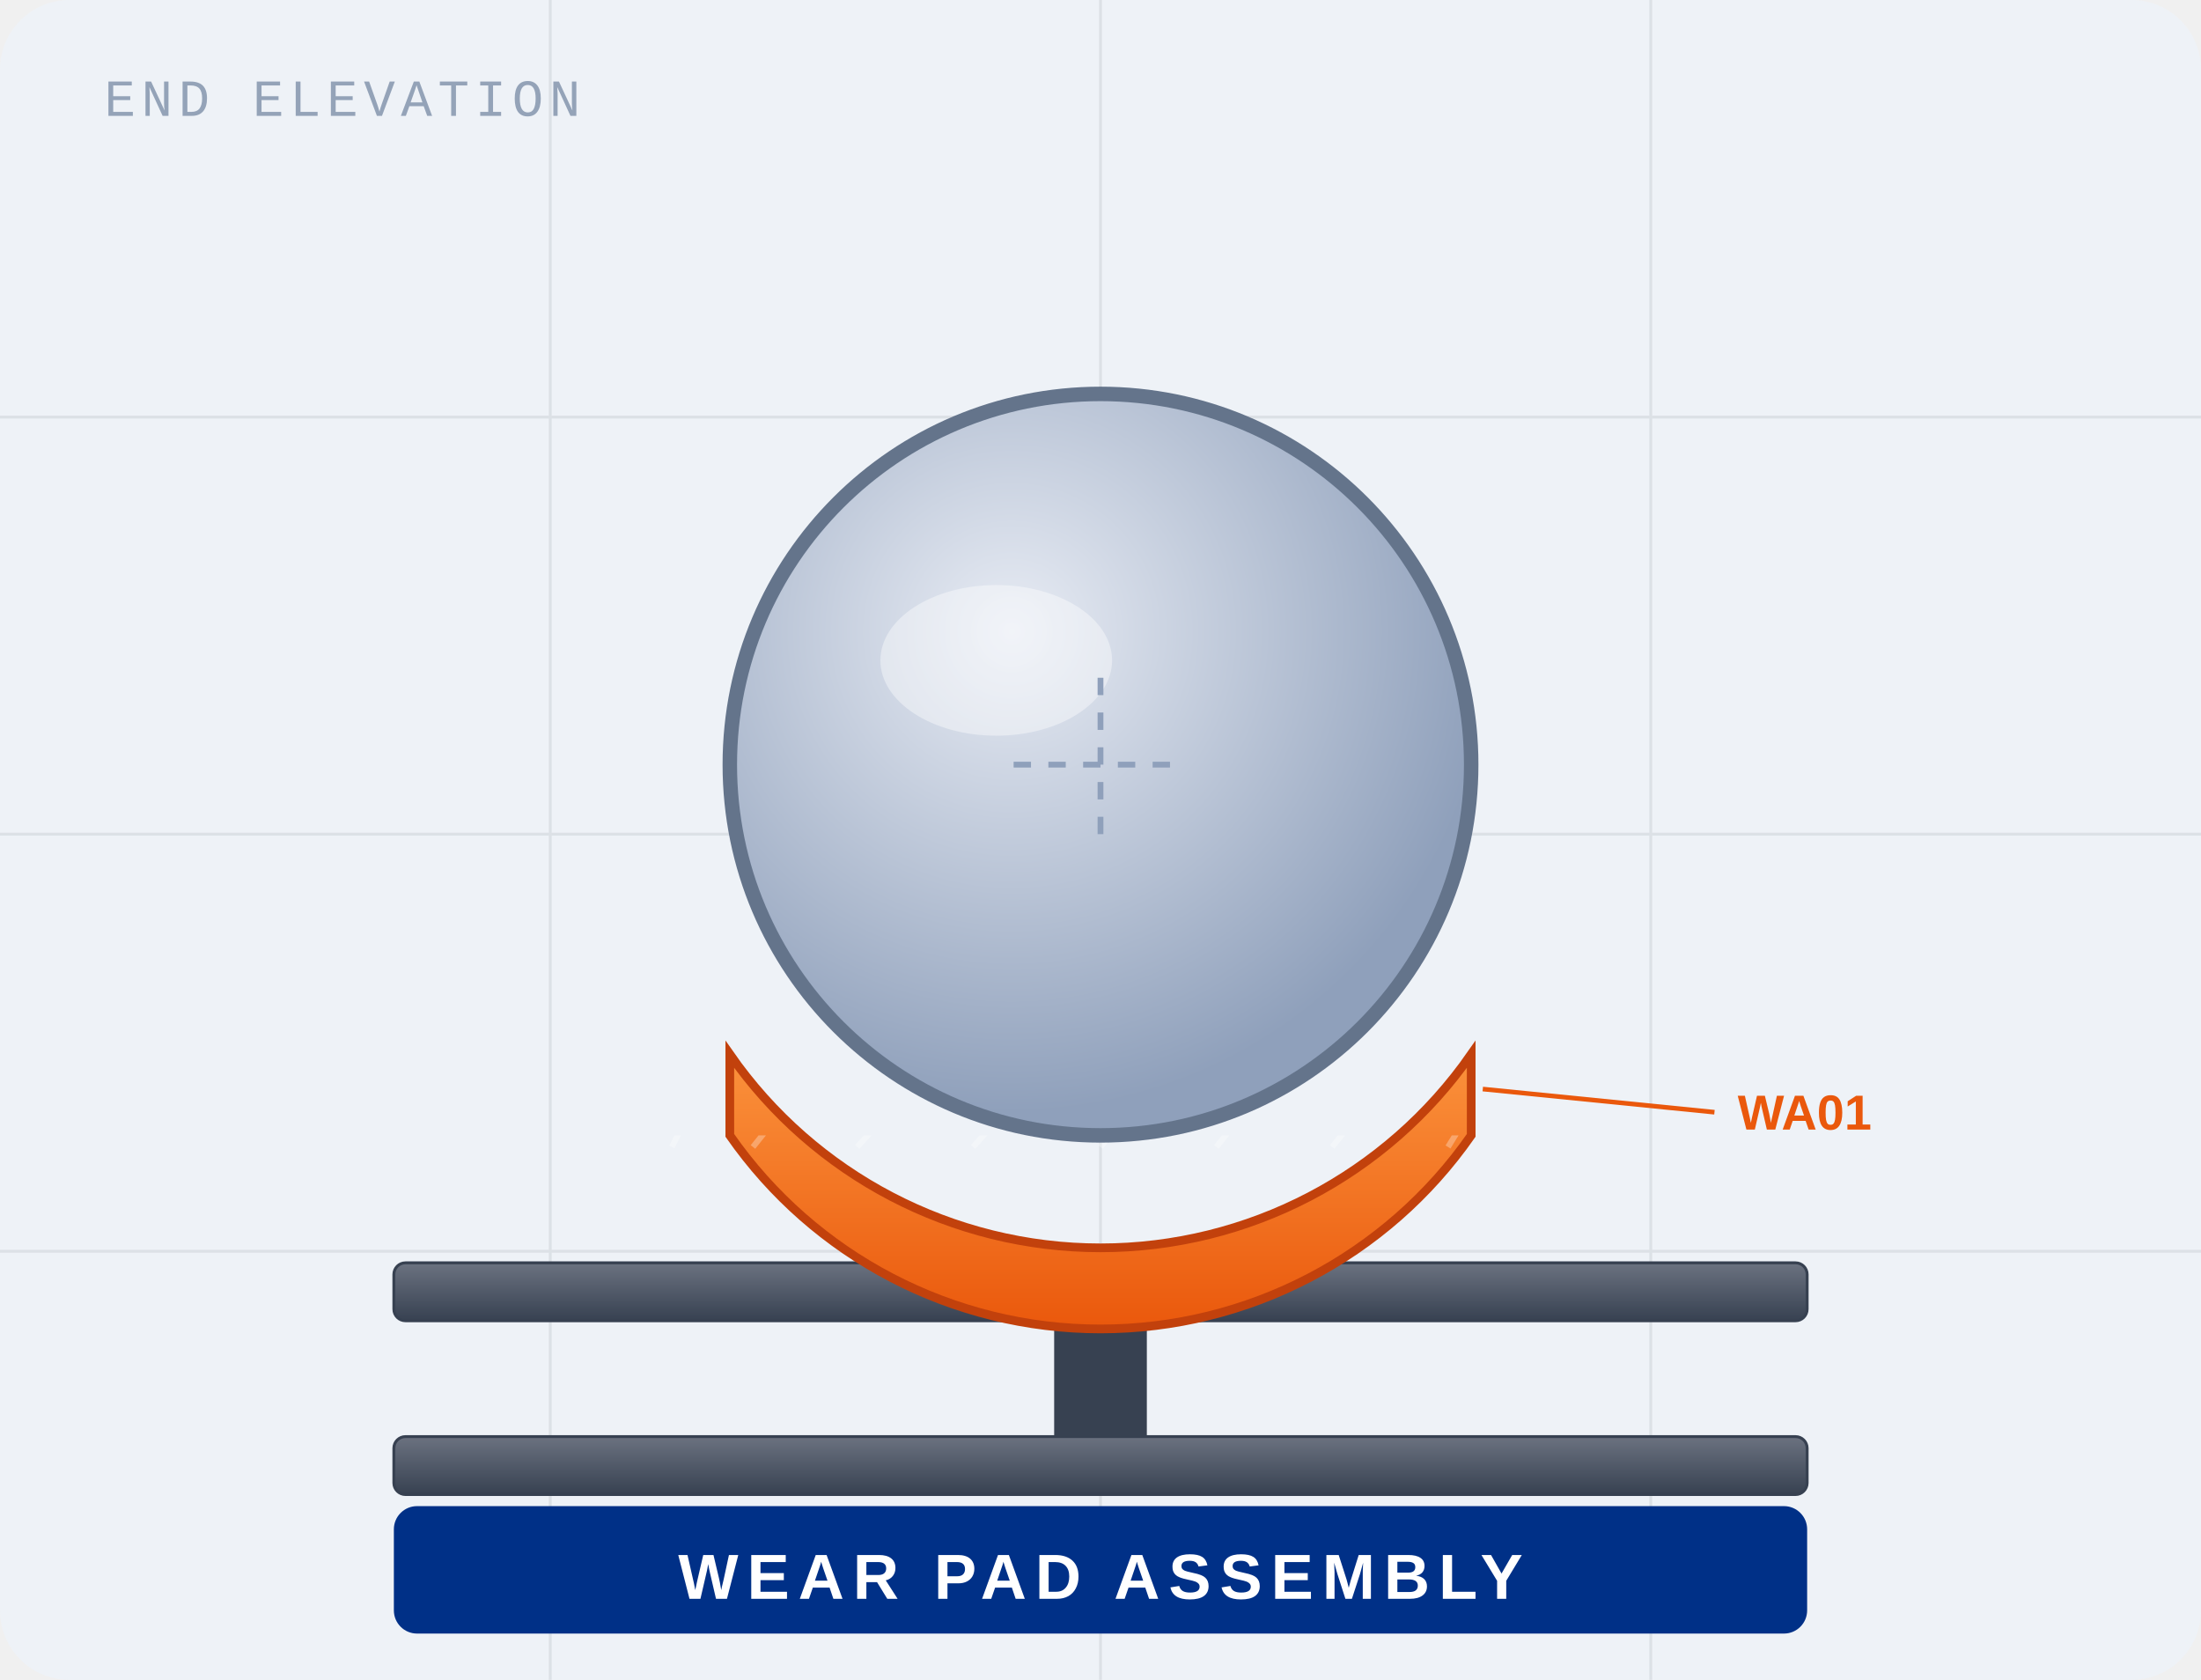
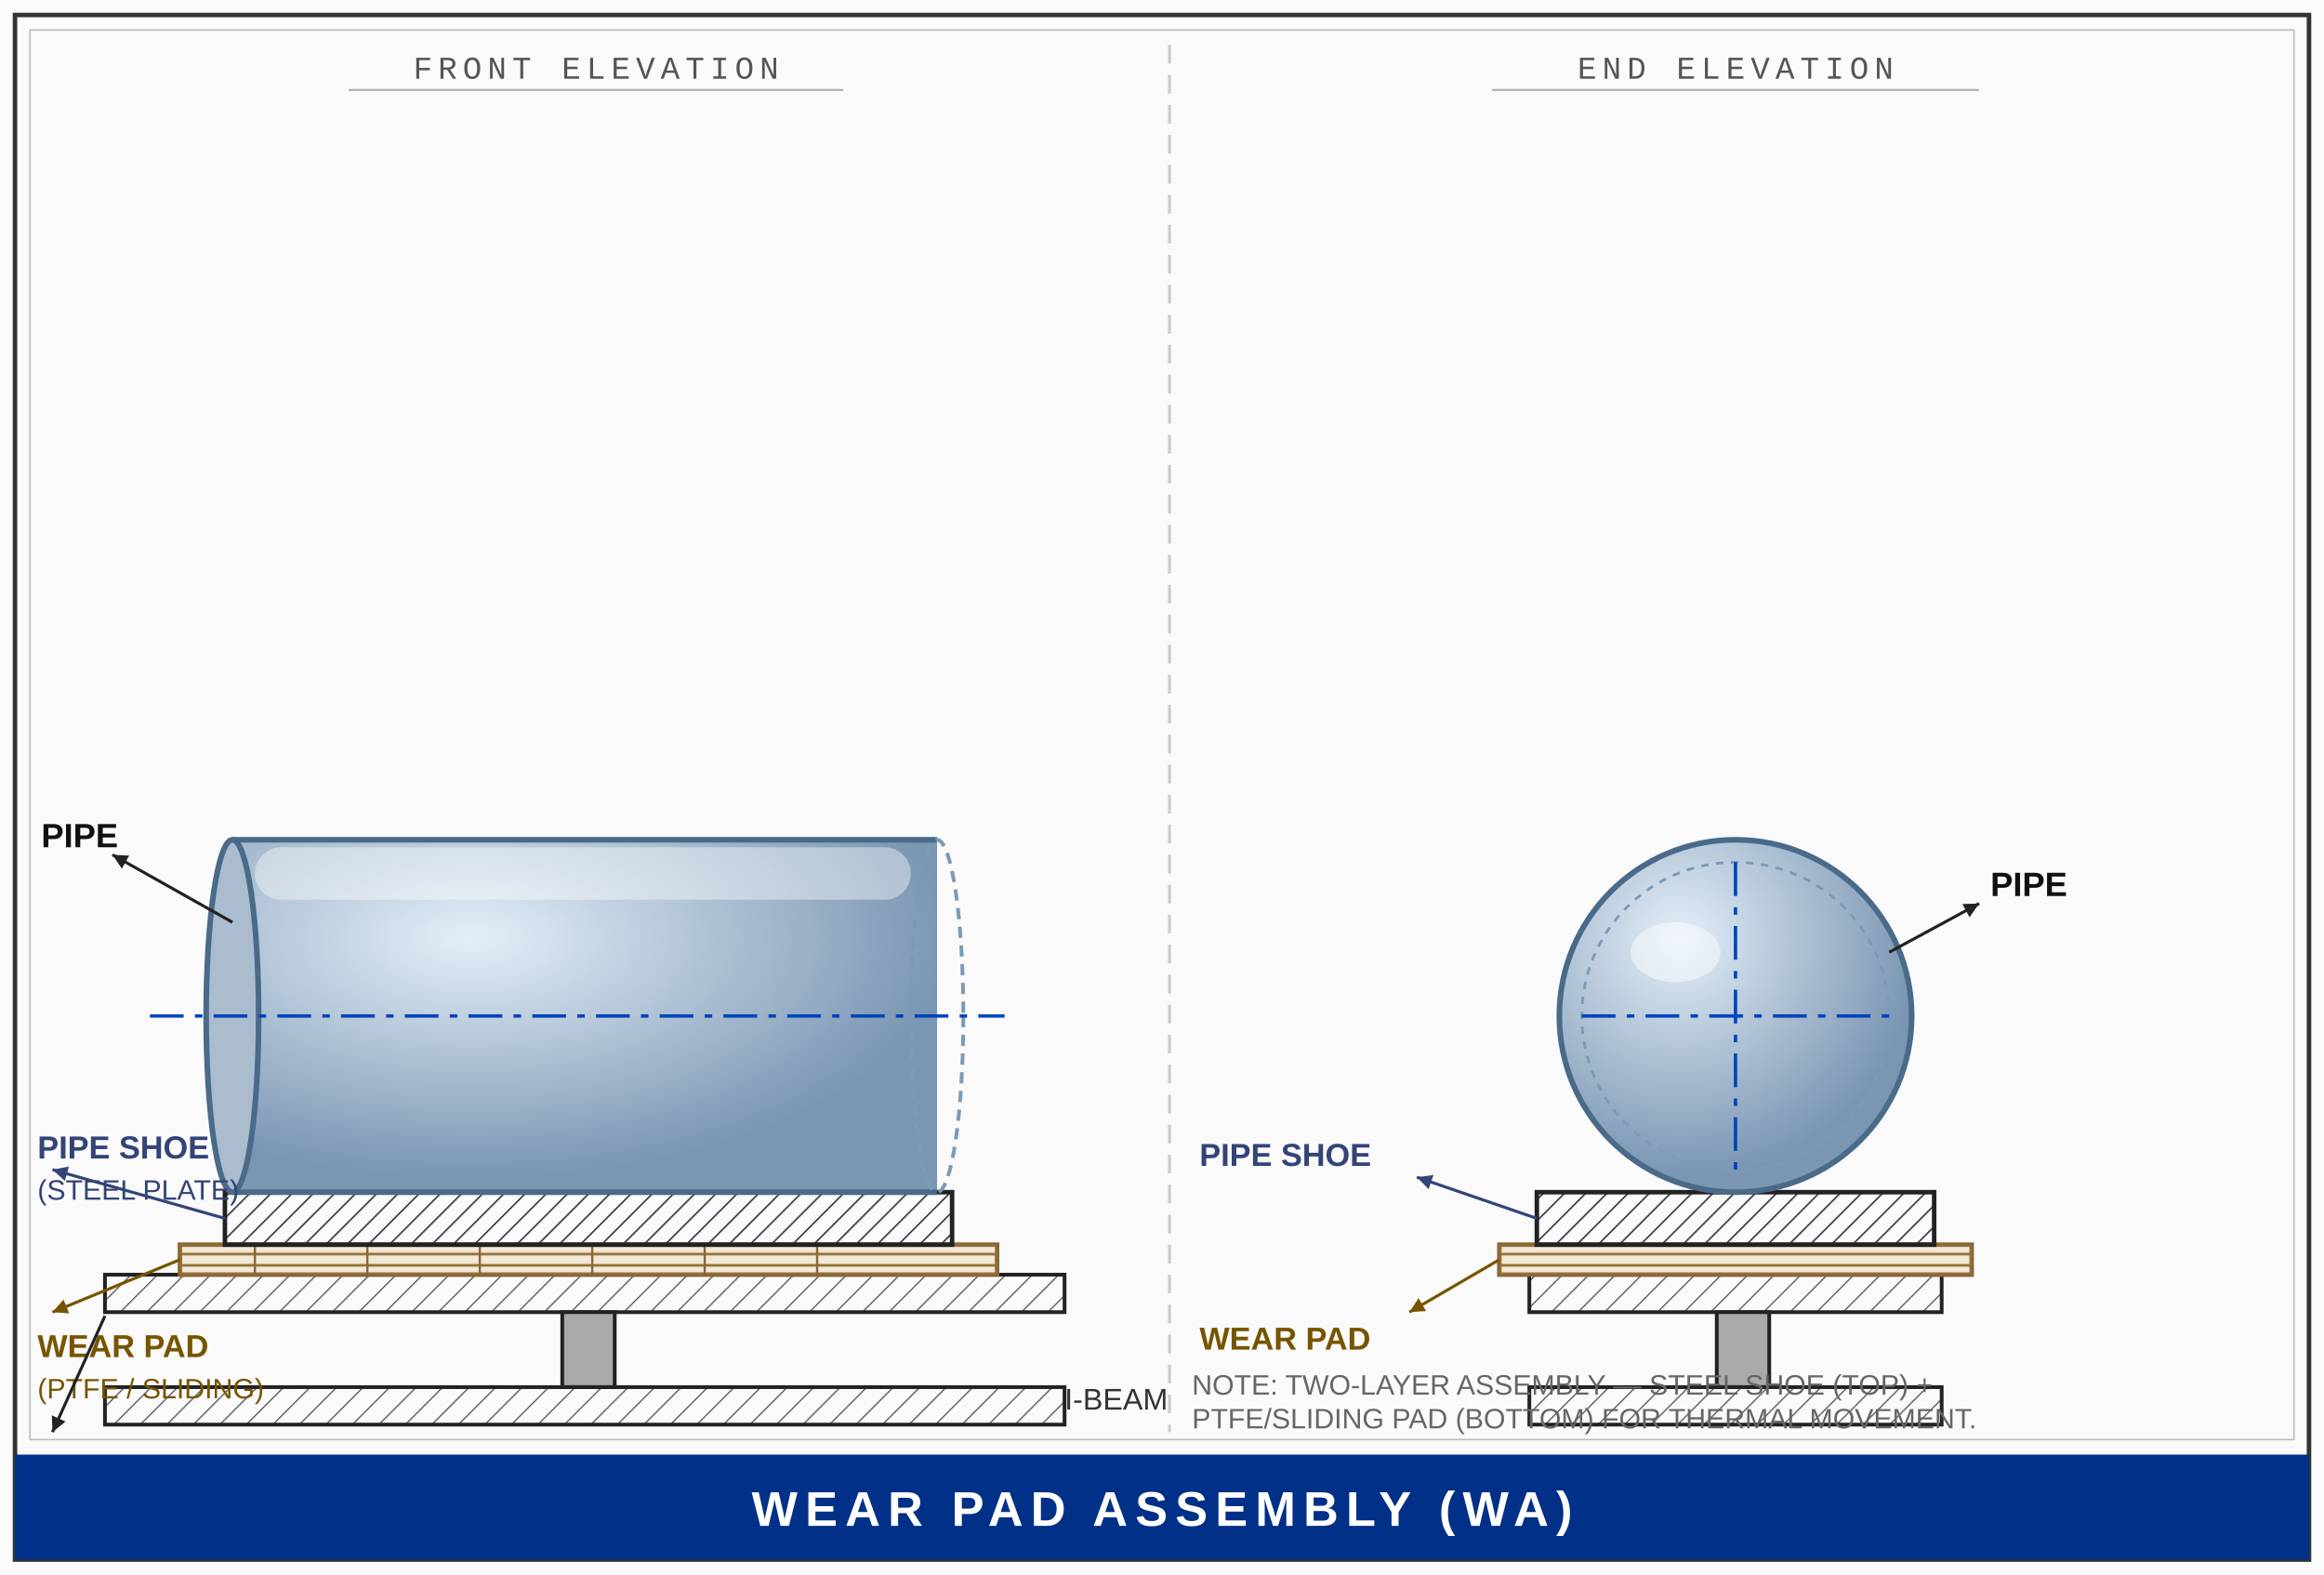
- <svg xmlns="http://www.w3.org/2000/svg" viewBox="0 0 380 290">
+ <svg xmlns="http://www.w3.org/2000/svg" viewBox="0 0 620 420">
  <defs>
-     <radialGradient id="pg" cx="38%" cy="32%" r="65%">
-       <stop offset="0%" stop-color="#E8ECF4" />
-       <stop offset="100%" stop-color="#8FA0BB" />
+     <pattern id="h" patternUnits="userSpaceOnUse" width="5" height="5" patternTransform="rotate(45)">
+       <line x1="0" y1="0" x2="0" y2="5" stroke="#555" stroke-width="0.65" />
+     </pattern>
+     <pattern id="sh" patternUnits="userSpaceOnUse" width="4" height="4" patternTransform="rotate(45)">
+       <line x1="0" y1="0" x2="0" y2="4" stroke="#334" stroke-width="0.8" />
+     </pattern>
+     <pattern id="wp" patternUnits="userSpaceOnUse" width="5" height="3">
+       <line x1="0" y1="1.5" x2="5" y2="1.5" stroke="#886633" stroke-width="0.7" />
+     </pattern>
+     <radialGradient id="pg" cx="34%" cy="28%" r="68%">
+       <stop offset="0%" stop-color="#E4EEF8" />
+       <stop offset="100%" stop-color="#7A96B2" />
    </radialGradient>
-     <linearGradient id="sg" x1="0" y1="0" x2="0" y2="1">
-       <stop offset="0%" stop-color="#6B7280" />
-       <stop offset="100%" stop-color="#374151" />
-     </linearGradient>
-     <linearGradient id="wp" x1="0" y1="0" x2="0" y2="1">
-       <stop offset="0%" stop-color="#FB923C" />
-       <stop offset="100%" stop-color="#EA580C" />
-     </linearGradient>
-     <clipPath id="padClip">
-       <rect x="0" y="196" width="380" height="60" />
-     </clipPath>
+     <marker id="a" markerWidth="5" markerHeight="5" refX="5" refY="2.5" orient="auto">
+       <polygon points="0,0 0,5 5,2.5" fill="#222" />
+     </marker>
+     <marker id="ba" markerWidth="5" markerHeight="5" refX="5" refY="2.5" orient="auto">
+       <polygon points="0,0 0,5 5,2.5" fill="#775500" />
+     </marker>
+     <marker id="sa" markerWidth="5" markerHeight="5" refX="5" refY="2.5" orient="auto">
+       <polygon points="0,0 0,5 5,2.5" fill="#334477" />
+     </marker>
  </defs>
-   <rect width="380" height="290" fill="#EEF2F7" rx="12" />
-   <g stroke="#D1D5DB" stroke-width="0.5" opacity="0.6">
-     <line x1="0" y1="72" x2="380" y2="72" />
-     <line x1="0" y1="144" x2="380" y2="144" />
-     <line x1="0" y1="216" x2="380" y2="216" />
-     <line x1="95" y1="0" x2="95" y2="290" />
-     <line x1="190" y1="0" x2="190" y2="290" />
-     <line x1="285" y1="0" x2="285" y2="290" />
-   </g>
-   <text x="18" y="20" font-family="'Courier New',monospace" font-size="9" fill="#94A3B8" letter-spacing="1">END ELEVATION</text>
-   <rect x="68" y="218" width="244" height="10" rx="2" fill="url(#sg)" stroke="#374151" stroke-width="0.5" />
-   <rect x="182" y="228" width="16" height="20" fill="#374151" />
-   <rect x="68" y="248" width="244" height="10" rx="2" fill="url(#sg)" stroke="#374151" stroke-width="0.5" />
-   <path d="M 126,182 A 78 78 0 0 0 254,182 L 254,196 A 78 78 0 0 1 126,196 Z" fill="url(#wp)" stroke="#C2410C" stroke-width="1.5" />
-   <g stroke="rgba(255,255,255,0.3)" stroke-width="1" clip-path="url(#padClip)">
-     <line x1="126" y1="178" x2="116" y2="198" />
-     <line x1="146" y1="178" x2="130" y2="198" />
-     <line x1="166" y1="178" x2="148" y2="198" />
-     <line x1="186" y1="178" x2="168" y2="198" />
-     <line x1="206" y1="178" x2="190" y2="198" />
-     <line x1="226" y1="178" x2="210" y2="198" />
-     <line x1="246" y1="178" x2="230" y2="198" />
-     <line x1="258" y1="185" x2="250" y2="198" />
-   </g>
-   <circle cx="190" cy="132" r="64" fill="url(#pg)" stroke="#64748B" stroke-width="2.5" />
-   <ellipse cx="172" cy="114" rx="20" ry="13" fill="rgba(255,255,255,0.4)" />
-   <line x1="190" y1="117" x2="190" y2="147" stroke="#8FA0BB" stroke-width="1" stroke-dasharray="3,3" />
-   <line x1="175" y1="132" x2="205" y2="132" stroke="#8FA0BB" stroke-width="1" stroke-dasharray="3,3" />
-   <text x="300" y="195" font-family="'Arial',sans-serif" font-size="8.5" fill="#EA580C" font-weight="700">WA01</text>
-   <line x1="256" y1="188" x2="296" y2="192" stroke="#EA580C" stroke-width="0.8" />
-   <rect x="68" y="260" width="244" height="22" rx="4" fill="#003087" />
-   <text x="190" y="276" text-anchor="middle" font-family="'Arial',sans-serif" font-size="11" font-weight="700" fill="white" letter-spacing="1.5">WEAR PAD ASSEMBLY</text>
+   <rect width="620" height="420" fill="#FAFAFA" />
+   <rect x="4" y="4" width="612" height="412" fill="none" stroke="#333" stroke-width="1.2" />
+   <rect x="8" y="8" width="604" height="376" fill="none" stroke="#BBB" stroke-width="0.4" />
+   <line x1="312" y1="12" x2="312" y2="382" stroke="#CCC" stroke-width="0.8" stroke-dasharray="5,3" />
+   <text x="159" y="21" text-anchor="middle" font-family="Courier New,monospace" font-size="8.5" fill="#555" letter-spacing="1.5">FRONT ELEVATION</text>
+   <text x="463" y="21" text-anchor="middle" font-family="Courier New,monospace" font-size="8.5" fill="#555" letter-spacing="1.5">END ELEVATION</text>
+   <line x1="93" y1="24" x2="225" y2="24" stroke="#AAA" stroke-width="0.5" />
+   <line x1="398" y1="24" x2="528" y2="24" stroke="#AAA" stroke-width="0.5" />
+   <rect x="28" y="340" width="256" height="10" fill="url(#h)" stroke="#222" stroke-width="1" />
+   <rect x="150" y="350" width="14" height="20" fill="#AAAAAA" stroke="#222" stroke-width="1" />
+   <rect x="28" y="370" width="256" height="10" fill="url(#h)" stroke="#222" stroke-width="1" />
+   <rect x="48" y="332" width="218" height="8" fill="url(#wp)" stroke="#886633" stroke-width="1.2" />
+   <rect x="48" y="332" width="218" height="8" fill="rgba(200,150,60,0.18)" stroke="none" />
+   <line x1="68" y1="332" x2="68" y2="340" stroke="#886633" stroke-width="0.6" />
+   <line x1="98" y1="332" x2="98" y2="340" stroke="#886633" stroke-width="0.6" />
+   <line x1="128" y1="332" x2="128" y2="340" stroke="#886633" stroke-width="0.6" />
+   <line x1="158" y1="332" x2="158" y2="340" stroke="#886633" stroke-width="0.6" />
+   <line x1="188" y1="332" x2="188" y2="340" stroke="#886633" stroke-width="0.6" />
+   <line x1="218" y1="332" x2="218" y2="340" stroke="#886633" stroke-width="0.6" />
+   <rect x="60" y="318" width="194" height="14" fill="url(#sh)" stroke="#222" stroke-width="1.2" />
+   <rect x="62" y="224" width="188" height="94" fill="url(#pg)" />
+   <line x1="62" y1="224" x2="250" y2="224" stroke="#4A6A8A" stroke-width="1.5" />
+   <line x1="62" y1="318" x2="250" y2="318" stroke="#4A6A8A" stroke-width="1.5" />
+   <ellipse cx="62" cy="271" rx="7" ry="47" fill="#AABCCE" stroke="#4A6A8A" stroke-width="1.5" />
+   <ellipse cx="250" cy="271" rx="7" ry="47" fill="none" stroke="#7A9AB8" stroke-width="1" stroke-dasharray="3,2" />
+   <rect x="68" y="226" width="175" height="14" rx="7" fill="rgba(255,255,255,0.40)" />
+   <line x1="40" y1="271" x2="268" y2="271" stroke="#0044BB" stroke-width="0.9" stroke-dasharray="9,3,2,3" />
+   <line x1="62" y1="246" x2="30" y2="228" stroke="#222" stroke-width="0.8" marker-end="url(#a)" />
+   <text x="11" y="226" font-family="Arial,sans-serif" font-size="9" fill="#111" font-weight="700">PIPE</text>
+   <line x1="60" y1="325" x2="14" y2="312" stroke="#334477" stroke-width="0.8" marker-end="url(#sa)" />
+   <text x="10" y="309" font-family="Arial,sans-serif" font-size="8.5" fill="#334477" font-weight="700">PIPE SHOE</text>
+   <text x="10" y="320" font-family="Arial,sans-serif" font-size="7.5" fill="#334477">(STEEL PLATE)</text>
+   <line x1="48" y1="336" x2="14" y2="350" stroke="#775500" stroke-width="0.8" marker-end="url(#ba)" />
+   <text x="10" y="362" font-family="Arial,sans-serif" font-size="8.5" fill="#775500" font-weight="700">WEAR PAD</text>
+   <text x="10" y="373" font-family="Arial,sans-serif" font-size="7.5" fill="#775500">(PTFE / SLIDING)</text>
+   <line x1="28" y1="351" x2="14" y2="382" stroke="#222" stroke-width="0.8" marker-end="url(#a)" />
+   <text x="284" y="376" font-family="Arial,sans-serif" font-size="8" fill="#333">I-BEAM</text>
+   <rect x="408" y="340" width="110" height="10" fill="url(#h)" stroke="#222" stroke-width="1" />
+   <rect x="458" y="350" width="14" height="20" fill="#AAAAAA" stroke="#222" stroke-width="1" />
+   <rect x="408" y="370" width="110" height="10" fill="url(#h)" stroke="#222" stroke-width="1" />
+   <rect x="400" y="332" width="126" height="8" fill="url(#wp)" stroke="#886633" stroke-width="1.2" />
+   <rect x="400" y="332" width="126" height="8" fill="rgba(200,150,60,0.18)" stroke="none" />
+   <rect x="410" y="318" width="106" height="14" fill="url(#sh)" stroke="#222" stroke-width="1.2" />
+   <circle cx="463" cy="271" r="47" fill="url(#pg)" stroke="#4A6A8A" stroke-width="1.5" />
+   <circle cx="463" cy="271" r="41" fill="none" stroke="#7A9AB8" stroke-width="0.7" stroke-dasharray="2,2" />
+   <ellipse cx="447" cy="254" rx="12" ry="8" fill="rgba(255,255,255,0.46)" />
+   <line x1="463" y1="230" x2="463" y2="312" stroke="#0044BB" stroke-width="0.9" stroke-dasharray="9,3,2,3" />
+   <line x1="422" y1="271" x2="504" y2="271" stroke="#0044BB" stroke-width="0.9" stroke-dasharray="9,3,2,3" />
+   <line x1="504" y1="254" x2="528" y2="241" stroke="#222" stroke-width="0.8" marker-end="url(#a)" />
+   <text x="531" y="239" font-family="Arial,sans-serif" font-size="9" fill="#111" font-weight="700">PIPE</text>
+   <line x1="410" y1="325" x2="378" y2="314" stroke="#334477" stroke-width="0.8" marker-end="url(#sa)" />
+   <text x="320" y="311" font-family="Arial,sans-serif" font-size="8.5" fill="#334477" font-weight="700">PIPE SHOE</text>
+   <line x1="400" y1="336" x2="376" y2="350" stroke="#775500" stroke-width="0.8" marker-end="url(#ba)" />
+   <text x="320" y="360" font-family="Arial,sans-serif" font-size="8.5" fill="#775500" font-weight="700">WEAR PAD</text>
+   <text x="318" y="372" font-family="Arial,sans-serif" font-size="7.5" fill="#666">NOTE: TWO-LAYER ASSEMBLY — STEEL SHOE (TOP) +</text>
+   <text x="318" y="381" font-family="Arial,sans-serif" font-size="7.5" fill="#666">PTFE/SLIDING PAD (BOTTOM) FOR THERMAL MOVEMENT.</text>
+   <rect x="4" y="388" width="612" height="28" fill="#003087" />
+   <text x="310" y="407" text-anchor="middle" font-family="Arial,sans-serif" font-size="13" font-weight="700" fill="white" letter-spacing="2">WEAR PAD ASSEMBLY  (WA)</text>
</svg>
